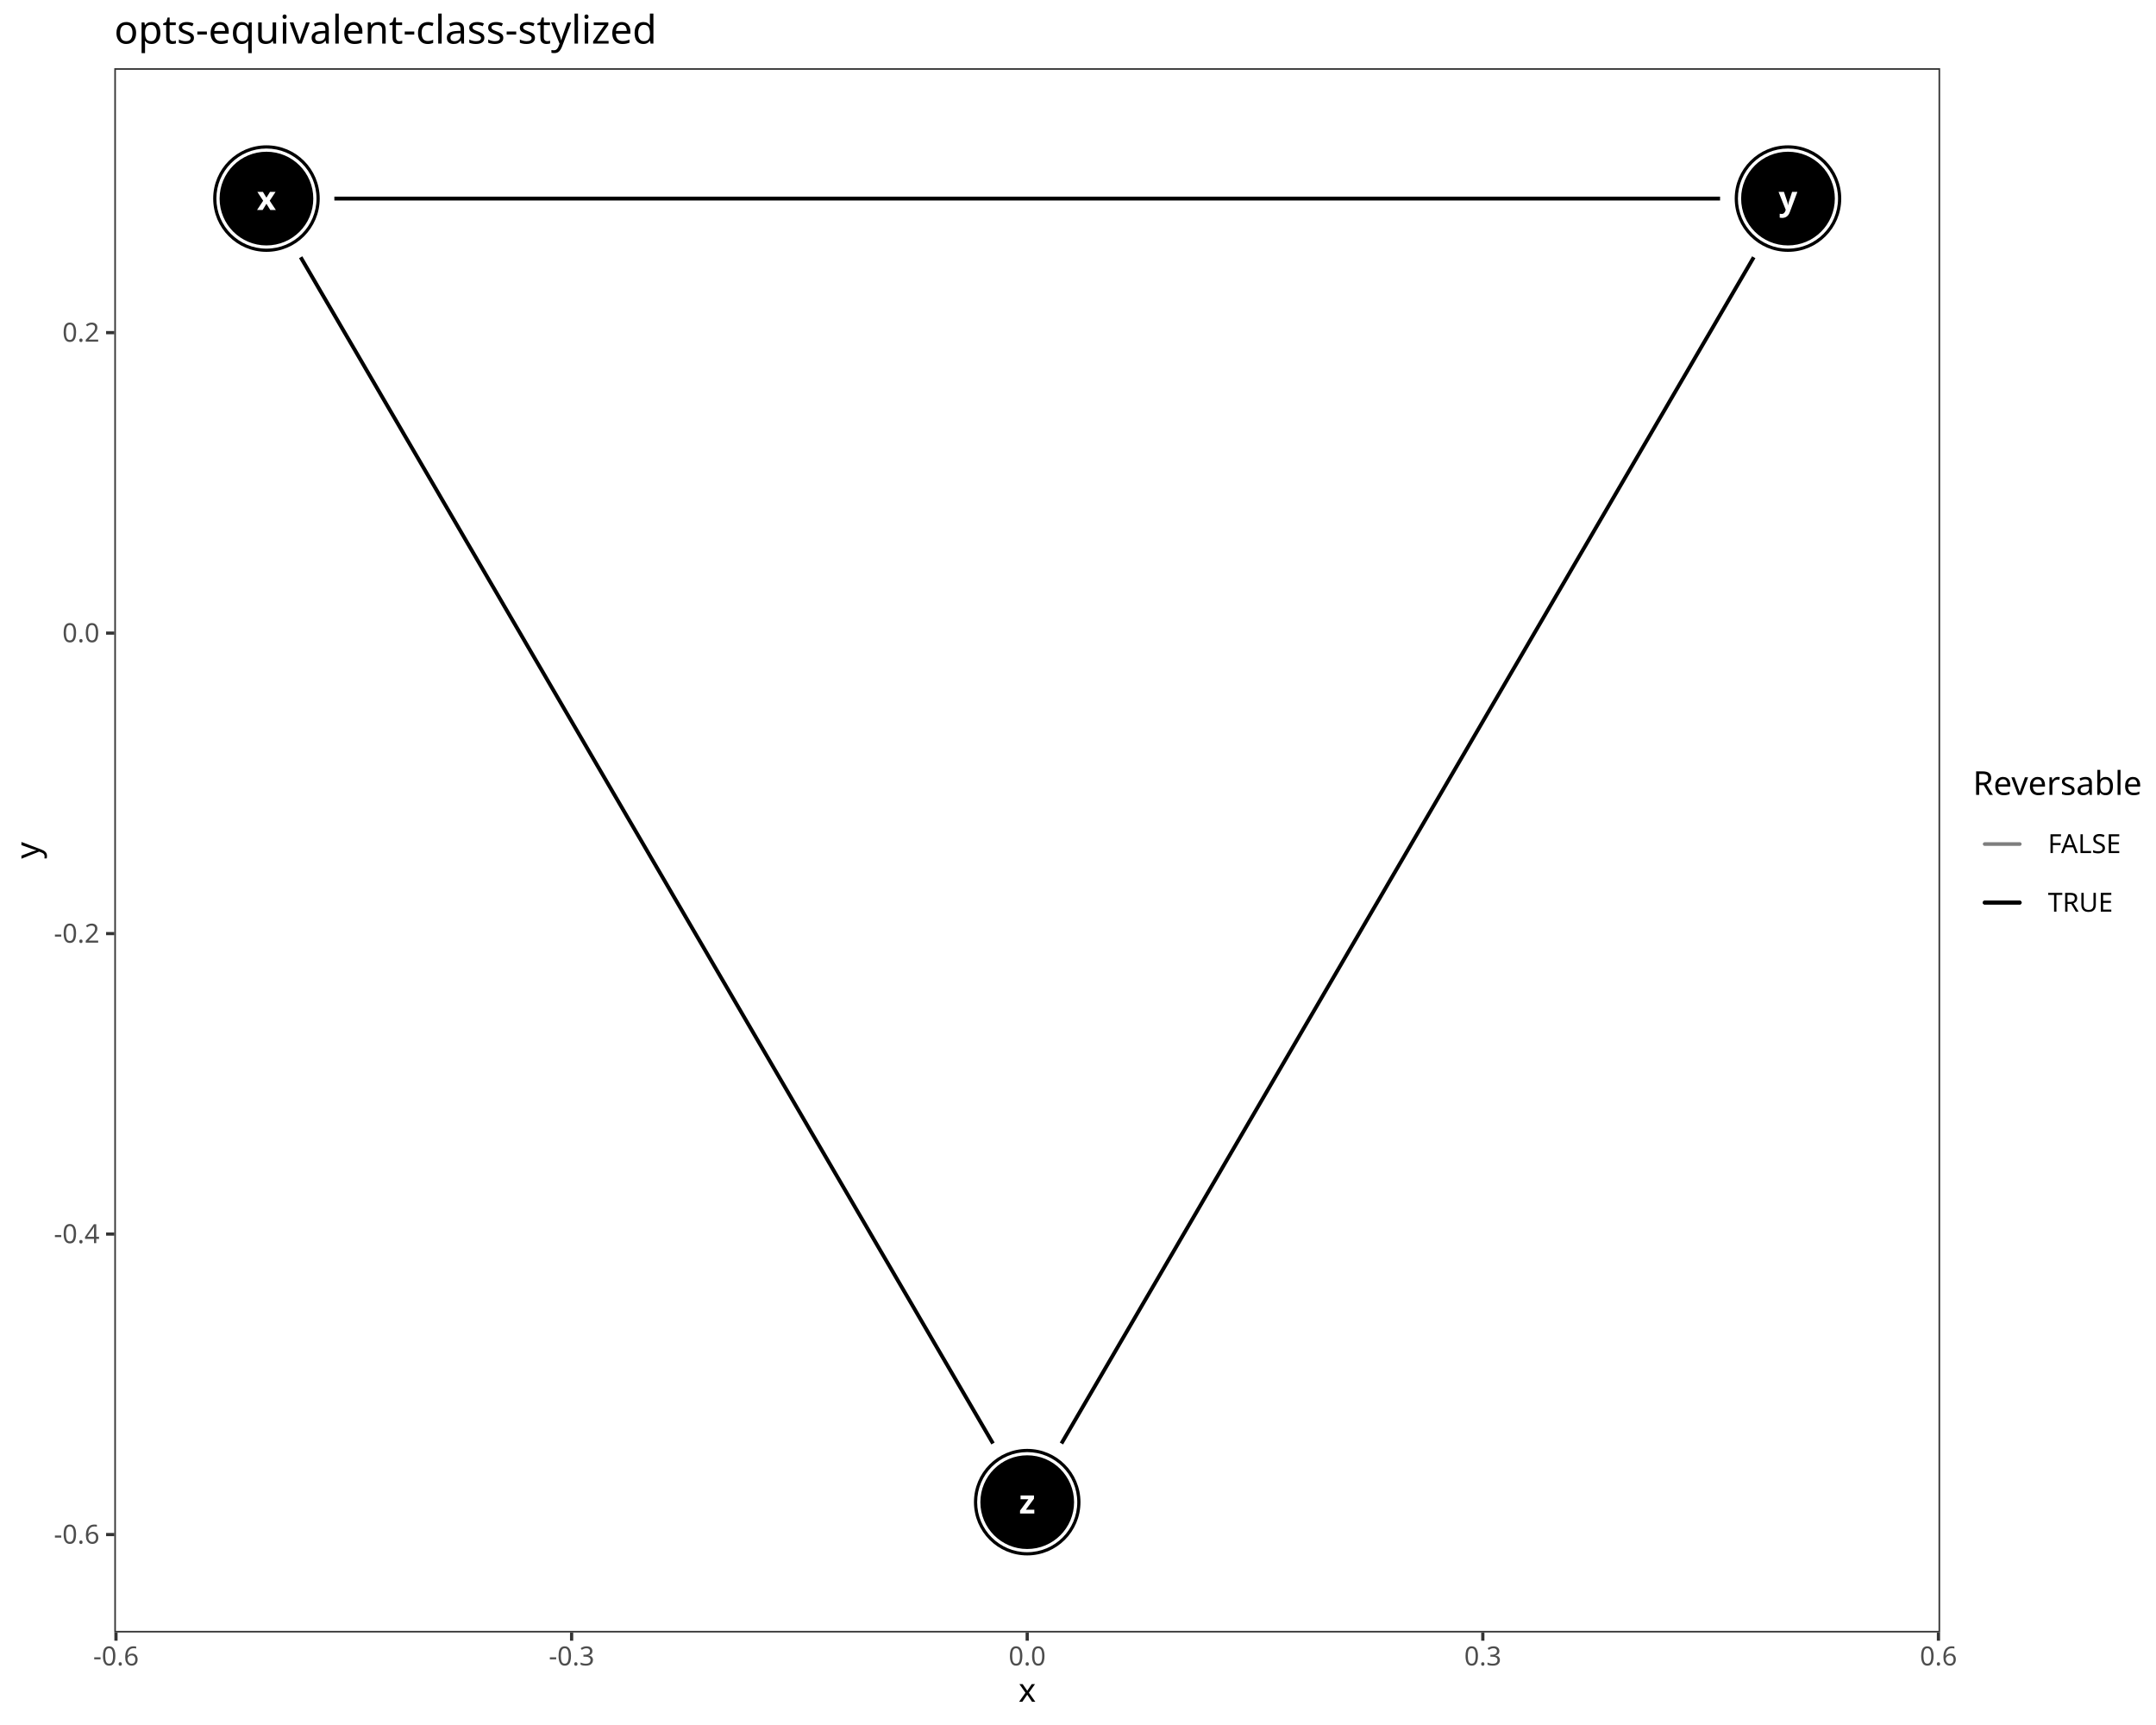
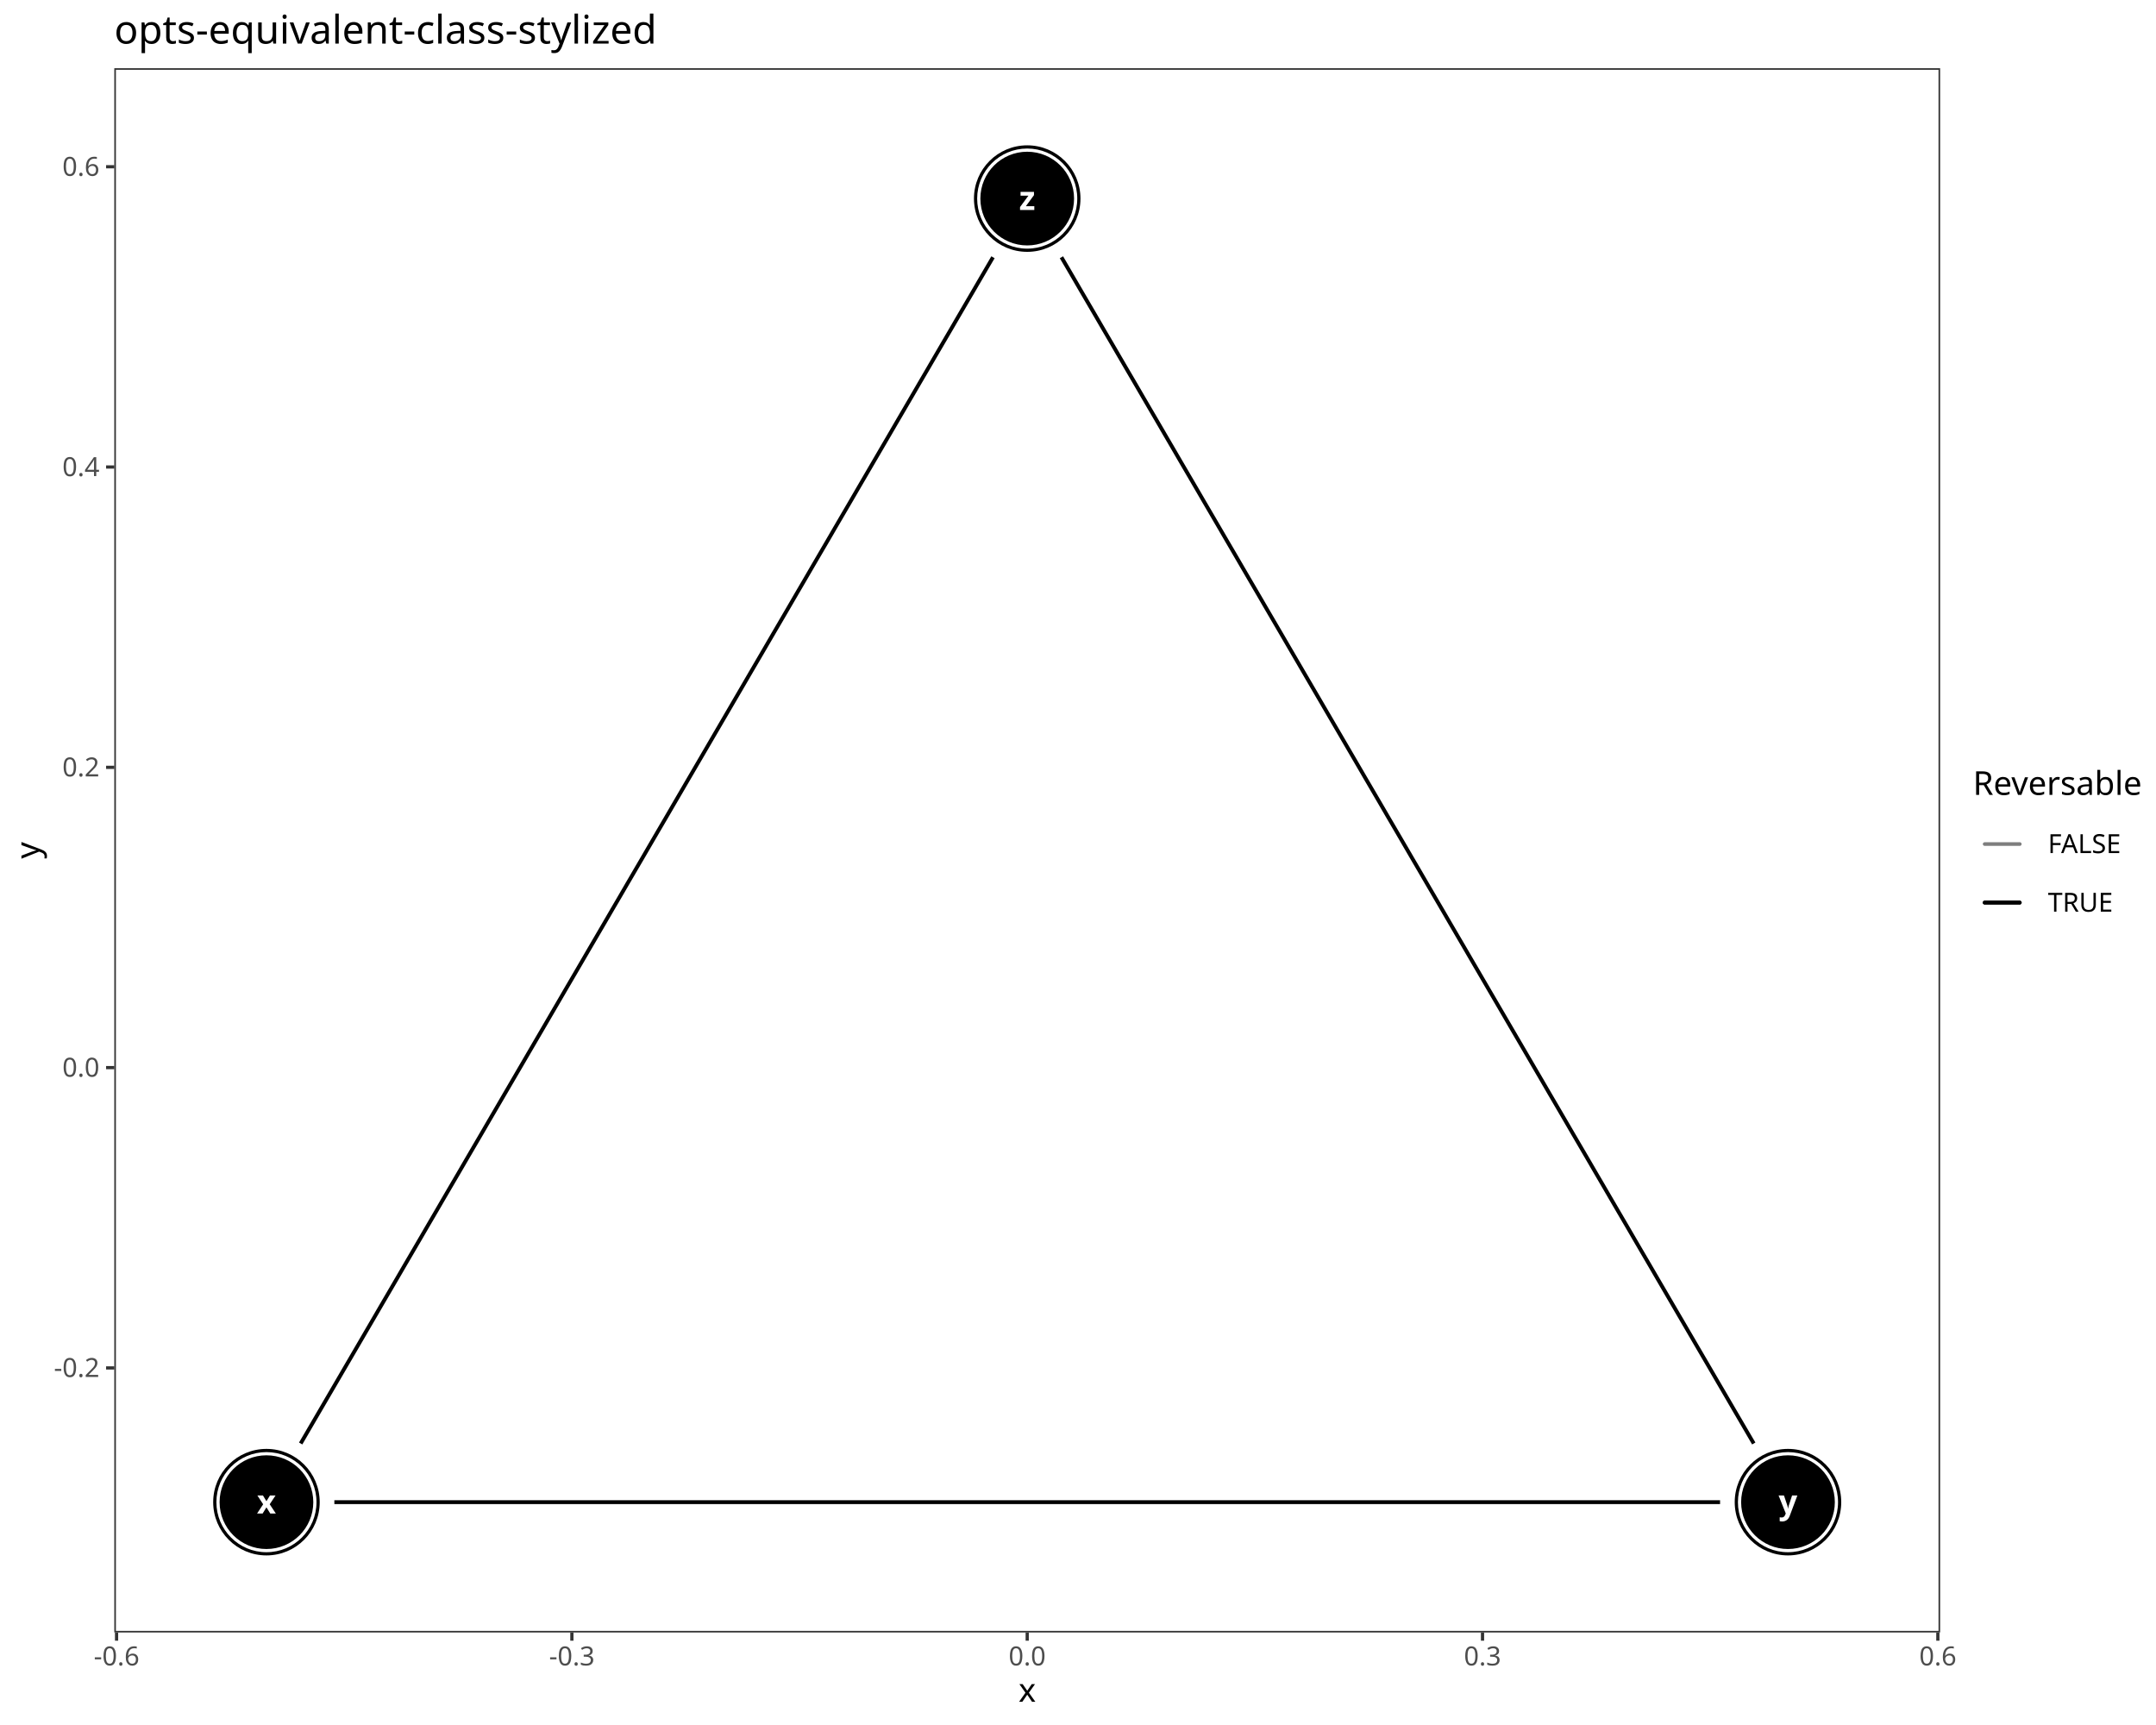
<svg xmlns="http://www.w3.org/2000/svg" class="svglite" data-engine-version="2.0" width="720.00pt" height="576.00pt" viewBox="0 0 720.00 576.00">
  <defs>
    <style type="text/css">
    .svglite line, .svglite polyline, .svglite polygon, .svglite path, .svglite rect, .svglite circle {
      fill: none;
      stroke: #000000;
      stroke-linecap: round;
      stroke-linejoin: round;
      stroke-miterlimit: 10.00;
    }
  </style>
  </defs>
  <rect width="100%" height="100%" style="stroke: none; fill: #FFFFFF;" />
  <defs>
    <clipPath id="cpMC4wMHw3MjAuMDB8MC4wMHw1NzYuMDA=">
      <rect x="0.00" y="0.00" width="720.00" height="576.00" />
    </clipPath>
  </defs>
  <g clip-path="url(#cpMC4wMHw3MjAuMDB8MC4wMHw1NzYuMDA=)">
    <rect x="0.00" y="0.00" width="720.00" height="576.00" style="stroke-width: 1.07; stroke: #FFFFFF; fill: #FFFFFF;" />
  </g>
  <defs>
    <clipPath id="cpMzguMTd8NjQ3LjkxfDIyLjc4fDU0NS4xMQ==">
      <rect x="38.17" y="22.78" width="609.74" height="522.33" />
    </clipPath>
  </defs>
  <g clip-path="url(#cpMzguMTd8NjQ3LjkxfDIyLjc4fDU0NS4xMQ==)">
    <rect x="38.17" y="22.78" width="609.74" height="522.33" style="stroke-width: 1.07; stroke: none; fill: #FFFFFF;" />
-     <polyline points="111.66,66.31 114.64,66.31 119.78,66.31 124.91,66.31 130.04,66.31 135.17,66.31 140.31,66.31 145.44,66.31 150.57,66.31 155.70,66.31 160.84,66.31 165.97,66.31 171.10,66.31 176.23,66.31 181.37,66.31 186.50,66.31 191.63,66.31 196.76,66.31 201.90,66.31 207.03,66.31 212.16,66.31 217.29,66.31 222.43,66.31 227.56,66.31 232.69,66.31 237.82,66.31 242.96,66.31 248.09,66.31 253.22,66.31 258.35,66.31 263.49,66.31 268.62,66.31 273.75,66.31 278.88,66.31 284.02,66.31 289.15,66.31 294.28,66.31 299.41,66.31 304.55,66.31 309.68,66.31 314.81,66.31 319.94,66.31 325.08,66.31 330.21,66.31 335.34,66.31 340.47,66.31 345.61,66.31 350.74,66.31 355.87,66.31 361.00,66.31 366.14,66.31 371.27,66.31 376.40,66.31 381.53,66.31 386.67,66.31 391.80,66.31 396.93,66.31 402.06,66.31 407.20,66.31 412.33,66.31 417.46,66.31 422.59,66.31 427.73,66.31 432.86,66.31 437.99,66.31 443.12,66.31 448.26,66.31 453.39,66.31 458.52,66.31 463.65,66.31 468.79,66.31 473.92,66.31 479.05,66.31 484.18,66.31 489.32,66.31 494.45,66.31 499.58,66.31 504.71,66.31 509.85,66.31 514.98,66.31 520.11,66.31 525.24,66.31 530.38,66.31 535.51,66.31 540.64,66.31 545.77,66.31 550.91,66.31 556.04,66.31 561.17,66.31 566.30,66.31 571.44,66.31 574.42,66.31 " style="stroke-width: 1.28; stroke-linecap: butt;" />
-     <polyline points="331.61,482.00 330.21,479.60 327.64,475.20 325.08,470.81 322.51,466.41 319.94,462.01 317.38,457.62 314.81,453.22 312.24,448.82 309.68,444.43 307.11,440.03 304.55,435.63 301.98,431.24 299.41,426.84 296.85,422.44 294.28,418.05 291.71,413.65 289.15,409.25 286.58,404.86 284.02,400.46 281.45,396.06 278.88,391.67 276.32,387.27 273.75,382.87 271.18,378.48 268.62,374.08 266.05,369.68 263.49,365.29 260.92,360.89 258.35,356.49 255.79,352.10 253.22,347.70 250.65,343.30 248.09,338.91 245.52,334.51 242.96,330.11 240.39,325.72 237.82,321.32 235.26,316.92 232.69,312.53 230.12,308.13 227.56,303.73 224.99,299.34 222.43,294.94 219.86,290.54 217.29,286.15 214.73,281.75 212.16,277.35 209.59,272.96 207.03,268.56 204.46,264.16 201.90,259.77 199.33,255.37 196.76,250.97 194.20,246.58 191.63,242.18 189.06,237.78 186.50,233.39 183.93,228.99 181.37,224.59 178.80,220.20 176.23,215.80 173.67,211.40 171.10,207.01 168.53,202.61 165.97,198.21 163.40,193.82 160.84,189.42 158.27,185.02 155.70,180.63 153.14,176.23 150.57,171.83 148.00,167.44 145.44,163.04 142.87,158.64 140.31,154.25 137.74,149.85 135.17,145.45 132.61,141.05 130.04,136.66 127.47,132.26 124.91,127.86 122.34,123.47 119.78,119.07 117.21,114.67 114.64,110.28 112.08,105.88 109.51,101.48 106.94,97.09 104.38,92.69 101.81,88.29 100.41,85.90 " style="stroke-width: 1.28; stroke-linecap: butt;" />
-     <polyline points="354.47,482.00 355.87,479.60 358.44,475.20 361.00,470.81 363.57,466.41 366.14,462.01 368.70,457.62 371.27,453.22 373.83,448.82 376.40,444.43 378.97,440.03 381.53,435.63 384.10,431.24 386.67,426.84 389.23,422.44 391.80,418.05 394.36,413.65 396.93,409.25 399.50,404.86 402.06,400.46 404.63,396.06 407.20,391.67 409.76,387.27 412.33,382.87 414.89,378.48 417.46,374.08 420.03,369.68 422.59,365.29 425.16,360.89 427.73,356.49 430.29,352.10 432.86,347.70 435.42,343.30 437.99,338.91 440.56,334.51 443.12,330.11 445.69,325.72 448.26,321.32 450.82,316.92 453.39,312.53 455.95,308.13 458.52,303.73 461.09,299.34 463.65,294.94 466.22,290.54 468.79,286.15 471.35,281.75 473.92,277.35 476.48,272.96 479.05,268.56 481.62,264.16 484.18,259.77 486.75,255.37 489.32,250.97 491.88,246.58 494.45,242.18 497.01,237.78 499.58,233.39 502.15,228.99 504.71,224.59 507.28,220.20 509.85,215.80 512.41,211.40 514.98,207.01 517.54,202.61 520.11,198.21 522.68,193.82 525.24,189.42 527.81,185.02 530.38,180.63 532.94,176.23 535.51,171.83 538.07,167.44 540.64,163.04 543.21,158.64 545.77,154.25 548.34,149.85 550.91,145.45 553.47,141.05 556.04,136.66 558.60,132.26 561.17,127.86 563.74,123.47 566.30,119.07 568.87,114.67 571.44,110.28 574.00,105.88 576.57,101.48 579.13,97.09 581.70,92.69 584.27,88.29 585.67,85.90 " style="stroke-width: 1.28; stroke-linecap: butt;" />
-     <circle cx="88.98" cy="66.31" r="17.43" style="stroke-width: 0.71; fill: #000000;" />
-     <circle cx="597.10" cy="66.31" r="17.43" style="stroke-width: 0.71; fill: #000000;" />
-     <circle cx="343.04" cy="501.59" r="17.43" style="stroke-width: 0.71; fill: #000000;" />
-     <circle cx="88.98" cy="66.31" r="16.36" style="stroke-width: 0.71; stroke: #FFFFFF; fill: #FFFFFF;" />
-     <circle cx="597.10" cy="66.31" r="16.36" style="stroke-width: 0.71; stroke: #FFFFFF; fill: #FFFFFF;" />
-     <circle cx="343.04" cy="501.59" r="16.36" style="stroke-width: 0.71; stroke: #FFFFFF; fill: #FFFFFF;" />
-     <circle cx="88.98" cy="66.31" r="15.29" style="stroke-width: 0.71; fill: #000000;" />
-     <circle cx="597.10" cy="66.31" r="15.29" style="stroke-width: 0.71; fill: #000000;" />
-     <circle cx="343.04" cy="501.59" r="15.29" style="stroke-width: 0.71; fill: #000000;" />
-     <text x="88.98" y="70.11" text-anchor="middle" style="font-size: 11.04px; font-weight: bold; fill: #FFFFFF; font-family: sans;" textLength="5.52px" lengthAdjust="spacingAndGlyphs">x</text>
-     <text x="597.10" y="70.11" text-anchor="middle" style="font-size: 11.04px; font-weight: bold; fill: #FFFFFF; font-family: sans;" textLength="5.52px" lengthAdjust="spacingAndGlyphs">y</text>
-     <text x="343.04" y="505.38" text-anchor="middle" style="font-size: 11.04px; font-weight: bold; fill: #FFFFFF; font-family: sans;" textLength="5.52px" lengthAdjust="spacingAndGlyphs">z</text>
+     <polyline points="111.66,501.59 114.64,501.59 119.78,501.59 124.91,501.59 130.04,501.59 135.17,501.59 140.31,501.59 145.44,501.59 150.57,501.59 155.70,501.59 160.84,501.59 165.97,501.59 171.10,501.59 176.23,501.59 181.37,501.59 186.50,501.59 191.63,501.59 196.76,501.59 201.90,501.59 207.03,501.59 212.16,501.59 217.29,501.59 222.43,501.59 227.56,501.59 232.69,501.59 237.82,501.59 242.96,501.59 248.09,501.59 253.22,501.59 258.35,501.59 263.49,501.59 268.62,501.59 273.75,501.59 278.88,501.59 284.02,501.59 289.15,501.59 294.28,501.59 299.41,501.59 304.55,501.59 309.68,501.59 314.81,501.59 319.94,501.59 325.08,501.59 330.21,501.59 335.34,501.59 340.47,501.59 345.61,501.59 350.74,501.59 355.87,501.59 361.00,501.59 366.14,501.59 371.27,501.59 376.40,501.59 381.53,501.59 386.67,501.59 391.80,501.59 396.93,501.59 402.06,501.59 407.20,501.59 412.33,501.59 417.46,501.59 422.59,501.59 427.73,501.59 432.86,501.59 437.99,501.59 443.12,501.59 448.26,501.59 453.39,501.59 458.52,501.59 463.65,501.59 468.79,501.59 473.92,501.59 479.05,501.59 484.18,501.59 489.32,501.59 494.45,501.59 499.58,501.59 504.71,501.59 509.85,501.59 514.98,501.59 520.11,501.59 525.24,501.59 530.38,501.59 535.51,501.59 540.64,501.59 545.77,501.59 550.91,501.59 556.04,501.59 561.17,501.59 566.30,501.59 571.44,501.59 574.42,501.59 " style="stroke-width: 1.28; stroke-linecap: butt;" />
+     <polyline points="331.61,85.90 330.21,88.29 327.64,92.69 325.08,97.09 322.51,101.48 319.94,105.88 317.38,110.28 314.81,114.67 312.24,119.07 309.68,123.47 307.11,127.86 304.55,132.26 301.98,136.66 299.41,141.05 296.85,145.45 294.28,149.85 291.71,154.25 289.15,158.64 286.58,163.04 284.02,167.44 281.45,171.83 278.88,176.23 276.32,180.63 273.75,185.02 271.18,189.42 268.62,193.82 266.05,198.21 263.49,202.61 260.92,207.01 258.35,211.40 255.79,215.80 253.22,220.20 250.65,224.59 248.09,228.99 245.52,233.39 242.96,237.78 240.39,242.18 237.82,246.58 235.26,250.97 232.69,255.37 230.12,259.77 227.56,264.16 224.99,268.56 222.43,272.96 219.86,277.35 217.29,281.75 214.73,286.15 212.16,290.54 209.59,294.94 207.03,299.34 204.46,303.73 201.90,308.13 199.33,312.53 196.76,316.92 194.20,321.32 191.63,325.72 189.06,330.11 186.50,334.51 183.93,338.91 181.37,343.30 178.80,347.70 176.23,352.10 173.67,356.49 171.10,360.89 168.53,365.29 165.97,369.68 163.40,374.08 160.84,378.48 158.27,382.87 155.70,387.27 153.14,391.67 150.57,396.06 148.00,400.46 145.44,404.86 142.87,409.25 140.31,413.65 137.74,418.05 135.17,422.44 132.61,426.84 130.04,431.24 127.47,435.63 124.91,440.03 122.34,444.43 119.78,448.82 117.21,453.22 114.64,457.62 112.08,462.01 109.51,466.41 106.94,470.81 104.38,475.20 101.81,479.60 100.41,482.00 " style="stroke-width: 1.28; stroke-linecap: butt;" />
+     <polyline points="354.47,85.90 355.87,88.29 358.44,92.69 361.00,97.09 363.57,101.48 366.14,105.88 368.70,110.28 371.27,114.67 373.83,119.07 376.40,123.47 378.97,127.86 381.53,132.26 384.10,136.66 386.67,141.05 389.23,145.45 391.80,149.85 394.36,154.25 396.93,158.64 399.50,163.04 402.06,167.44 404.63,171.83 407.20,176.23 409.76,180.63 412.33,185.02 414.89,189.42 417.46,193.82 420.03,198.21 422.59,202.61 425.16,207.01 427.73,211.40 430.29,215.80 432.86,220.20 435.42,224.59 437.99,228.99 440.56,233.39 443.12,237.78 445.69,242.18 448.26,246.58 450.82,250.97 453.39,255.37 455.95,259.77 458.52,264.16 461.09,268.56 463.65,272.96 466.22,277.35 468.79,281.75 471.35,286.15 473.92,290.54 476.48,294.94 479.05,299.34 481.62,303.73 484.18,308.13 486.75,312.53 489.32,316.92 491.88,321.32 494.45,325.72 497.01,330.11 499.58,334.51 502.15,338.91 504.71,343.30 507.28,347.70 509.85,352.10 512.41,356.49 514.98,360.89 517.54,365.29 520.11,369.68 522.68,374.08 525.24,378.48 527.81,382.87 530.38,387.27 532.94,391.67 535.51,396.06 538.07,400.46 540.64,404.86 543.21,409.25 545.77,413.65 548.34,418.05 550.91,422.44 553.47,426.84 556.04,431.24 558.60,435.63 561.17,440.03 563.74,444.43 566.30,448.82 568.87,453.22 571.44,457.62 574.00,462.01 576.57,466.41 579.13,470.81 581.70,475.20 584.27,479.60 585.67,482.00 " style="stroke-width: 1.28; stroke-linecap: butt;" />
+     <circle cx="88.98" cy="501.59" r="17.43" style="stroke-width: 0.71; fill: #000000;" />
+     <circle cx="597.10" cy="501.59" r="17.43" style="stroke-width: 0.71; fill: #000000;" />
+     <circle cx="343.04" cy="66.31" r="17.43" style="stroke-width: 0.71; fill: #000000;" />
+     <circle cx="88.98" cy="501.59" r="16.36" style="stroke-width: 0.71; stroke: #FFFFFF; fill: #FFFFFF;" />
+     <circle cx="597.10" cy="501.59" r="16.36" style="stroke-width: 0.71; stroke: #FFFFFF; fill: #FFFFFF;" />
+     <circle cx="343.04" cy="66.31" r="16.36" style="stroke-width: 0.71; stroke: #FFFFFF; fill: #FFFFFF;" />
+     <circle cx="88.98" cy="501.59" r="15.29" style="stroke-width: 0.71; fill: #000000;" />
+     <circle cx="597.10" cy="501.59" r="15.29" style="stroke-width: 0.71; fill: #000000;" />
+     <circle cx="343.04" cy="66.31" r="15.29" style="stroke-width: 0.71; fill: #000000;" />
+     <text x="88.98" y="505.38" text-anchor="middle" style="font-size: 11.04px; font-weight: bold; fill: #FFFFFF; font-family: sans;" textLength="5.52px" lengthAdjust="spacingAndGlyphs">x</text>
+     <text x="597.10" y="505.38" text-anchor="middle" style="font-size: 11.04px; font-weight: bold; fill: #FFFFFF; font-family: sans;" textLength="5.52px" lengthAdjust="spacingAndGlyphs">y</text>
+     <text x="343.04" y="70.11" text-anchor="middle" style="font-size: 11.04px; font-weight: bold; fill: #FFFFFF; font-family: sans;" textLength="5.52px" lengthAdjust="spacingAndGlyphs">z</text>
    <rect x="38.17" y="22.78" width="609.74" height="522.33" style="stroke-width: 1.07; stroke: #333333;" />
  </g>
  <g clip-path="url(#cpMC4wMHw3MjAuMDB8MC4wMHw1NzYuMDA=)">
-     <text x="33.24" y="515.44" text-anchor="end" style="font-size: 8.80px; fill: #4D4D4D; font-family: sans;" textLength="15.16px" lengthAdjust="spacingAndGlyphs">-0.6</text>
-     <text x="33.24" y="415.10" text-anchor="end" style="font-size: 8.80px; fill: #4D4D4D; font-family: sans;" textLength="15.16px" lengthAdjust="spacingAndGlyphs">-0.4</text>
-     <text x="33.24" y="314.77" text-anchor="end" style="font-size: 8.80px; fill: #4D4D4D; font-family: sans;" textLength="15.16px" lengthAdjust="spacingAndGlyphs">-0.2</text>
-     <text x="33.24" y="214.43" text-anchor="end" style="font-size: 8.80px; fill: #4D4D4D; font-family: sans;" textLength="12.23px" lengthAdjust="spacingAndGlyphs">0.0</text>
-     <text x="33.24" y="114.09" text-anchor="end" style="font-size: 8.80px; fill: #4D4D4D; font-family: sans;" textLength="12.23px" lengthAdjust="spacingAndGlyphs">0.2</text>
-     <polyline points="35.43,512.41 38.17,512.41 " style="stroke-width: 1.07; stroke: #333333; stroke-linecap: butt;" />
-     <polyline points="35.43,412.07 38.17,412.07 " style="stroke-width: 1.07; stroke: #333333; stroke-linecap: butt;" />
-     <polyline points="35.43,311.74 38.17,311.74 " style="stroke-width: 1.07; stroke: #333333; stroke-linecap: butt;" />
-     <polyline points="35.43,211.40 38.17,211.40 " style="stroke-width: 1.07; stroke: #333333; stroke-linecap: butt;" />
-     <polyline points="35.43,111.07 38.17,111.07 " style="stroke-width: 1.07; stroke: #333333; stroke-linecap: butt;" />
-     <polyline points="38.73,547.85 38.73,545.11 " style="stroke-width: 1.07; stroke: #333333; stroke-linecap: butt;" />
-     <polyline points="190.89,547.85 190.89,545.11 " style="stroke-width: 1.07; stroke: #333333; stroke-linecap: butt;" />
+     <text x="33.24" y="459.79" text-anchor="end" style="font-size: 8.80px; fill: #4D4D4D; font-family: sans;" textLength="15.16px" lengthAdjust="spacingAndGlyphs">-0.2</text>
+     <text x="33.24" y="359.52" text-anchor="end" style="font-size: 8.80px; fill: #4D4D4D; font-family: sans;" textLength="12.23px" lengthAdjust="spacingAndGlyphs">0.0</text>
+     <text x="33.24" y="259.25" text-anchor="end" style="font-size: 8.80px; fill: #4D4D4D; font-family: sans;" textLength="12.23px" lengthAdjust="spacingAndGlyphs">0.2</text>
+     <text x="33.24" y="158.98" text-anchor="end" style="font-size: 8.80px; fill: #4D4D4D; font-family: sans;" textLength="12.23px" lengthAdjust="spacingAndGlyphs">0.4</text>
+     <text x="33.24" y="58.71" text-anchor="end" style="font-size: 8.80px; fill: #4D4D4D; font-family: sans;" textLength="12.23px" lengthAdjust="spacingAndGlyphs">0.6</text>
+     <polyline points="35.43,456.77 38.17,456.77 " style="stroke-width: 1.07; stroke: #333333; stroke-linecap: butt;" />
+     <polyline points="35.43,356.49 38.17,356.49 " style="stroke-width: 1.07; stroke: #333333; stroke-linecap: butt;" />
+     <polyline points="35.43,256.22 38.17,256.22 " style="stroke-width: 1.07; stroke: #333333; stroke-linecap: butt;" />
+     <polyline points="35.43,155.95 38.17,155.95 " style="stroke-width: 1.07; stroke: #333333; stroke-linecap: butt;" />
+     <polyline points="35.43,55.68 38.17,55.68 " style="stroke-width: 1.07; stroke: #333333; stroke-linecap: butt;" />
+     <polyline points="38.93,547.85 38.93,545.11 " style="stroke-width: 1.07; stroke: #333333; stroke-linecap: butt;" />
+     <polyline points="190.98,547.85 190.98,545.11 " style="stroke-width: 1.07; stroke: #333333; stroke-linecap: butt;" />
    <polyline points="343.04,547.85 343.04,545.11 " style="stroke-width: 1.07; stroke: #333333; stroke-linecap: butt;" />
-     <polyline points="495.19,547.85 495.19,545.11 " style="stroke-width: 1.07; stroke: #333333; stroke-linecap: butt;" />
-     <polyline points="647.35,547.85 647.35,545.11 " style="stroke-width: 1.07; stroke: #333333; stroke-linecap: butt;" />
-     <text x="38.73" y="556.10" text-anchor="middle" style="font-size: 8.80px; fill: #4D4D4D; font-family: sans;" textLength="15.16px" lengthAdjust="spacingAndGlyphs">-0.6</text>
-     <text x="190.89" y="556.10" text-anchor="middle" style="font-size: 8.80px; fill: #4D4D4D; font-family: sans;" textLength="15.16px" lengthAdjust="spacingAndGlyphs">-0.3</text>
+     <polyline points="495.09,547.85 495.09,545.11 " style="stroke-width: 1.07; stroke: #333333; stroke-linecap: butt;" />
+     <polyline points="647.15,547.85 647.15,545.11 " style="stroke-width: 1.07; stroke: #333333; stroke-linecap: butt;" />
+     <text x="38.93" y="556.10" text-anchor="middle" style="font-size: 8.80px; fill: #4D4D4D; font-family: sans;" textLength="15.16px" lengthAdjust="spacingAndGlyphs">-0.6</text>
+     <text x="190.98" y="556.10" text-anchor="middle" style="font-size: 8.80px; fill: #4D4D4D; font-family: sans;" textLength="15.16px" lengthAdjust="spacingAndGlyphs">-0.3</text>
    <text x="343.04" y="556.10" text-anchor="middle" style="font-size: 8.80px; fill: #4D4D4D; font-family: sans;" textLength="12.23px" lengthAdjust="spacingAndGlyphs">0.0</text>
-     <text x="495.19" y="556.10" text-anchor="middle" style="font-size: 8.80px; fill: #4D4D4D; font-family: sans;" textLength="12.23px" lengthAdjust="spacingAndGlyphs">0.3</text>
-     <text x="647.35" y="556.10" text-anchor="middle" style="font-size: 8.80px; fill: #4D4D4D; font-family: sans;" textLength="12.23px" lengthAdjust="spacingAndGlyphs">0.6</text>
+     <text x="495.09" y="556.10" text-anchor="middle" style="font-size: 8.80px; fill: #4D4D4D; font-family: sans;" textLength="12.23px" lengthAdjust="spacingAndGlyphs">0.3</text>
+     <text x="647.15" y="556.10" text-anchor="middle" style="font-size: 8.80px; fill: #4D4D4D; font-family: sans;" textLength="12.23px" lengthAdjust="spacingAndGlyphs">0.6</text>
    <text x="343.04" y="568.24" text-anchor="middle" style="font-size: 11.00px; font-family: sans;" textLength="5.50px" lengthAdjust="spacingAndGlyphs">x</text>
    <text transform="translate(13.05,283.95) rotate(-90)" text-anchor="middle" style="font-size: 11.00px; font-family: sans;" textLength="5.50px" lengthAdjust="spacingAndGlyphs">y</text>
    <rect x="658.87" y="256.72" width="55.65" height="54.45" style="stroke-width: 1.07; stroke: none; fill: #FFFFFF;" />
    <text x="658.87" y="265.43" style="font-size: 11.00px; font-family: sans;" textLength="55.65px" lengthAdjust="spacingAndGlyphs">Reversable</text>
    <rect x="658.87" y="272.06" width="19.56" height="19.56" style="stroke-width: 1.07; stroke: none; fill: #FFFFFF;" />
    <line x1="662.78" y1="281.84" x2="674.52" y2="281.84" style="stroke-width: 1.19; stroke: #000000; stroke-opacity: 0.30;" />
    <line x1="662.78" y1="281.84" x2="674.52" y2="281.84" style="stroke-width: 1.19; stroke: #000000; stroke-opacity: 0.30;" />
    <rect x="658.87" y="291.61" width="19.56" height="19.56" style="stroke-width: 1.07; stroke: none; fill: #FFFFFF;" />
    <line x1="662.78" y1="301.39" x2="674.52" y2="301.39" style="stroke-width: 1.19;" />
    <line x1="662.78" y1="301.39" x2="674.52" y2="301.39" style="stroke-width: 1.19;" />
    <line x1="662.78" y1="301.39" x2="674.52" y2="301.39" style="stroke-width: 1.19;" />
    <text x="683.91" y="284.86" style="font-size: 8.80px; font-family: sans;" textLength="27.88px" lengthAdjust="spacingAndGlyphs">FALSE</text>
    <text x="683.91" y="304.42" style="font-size: 8.80px; font-family: sans;" textLength="23.96px" lengthAdjust="spacingAndGlyphs">TRUE</text>
    <text x="38.17" y="14.56" style="font-size: 13.20px; font-family: sans;" textLength="172.44px" lengthAdjust="spacingAndGlyphs">opts-equivalent-class-stylized</text>
  </g>
</svg>
